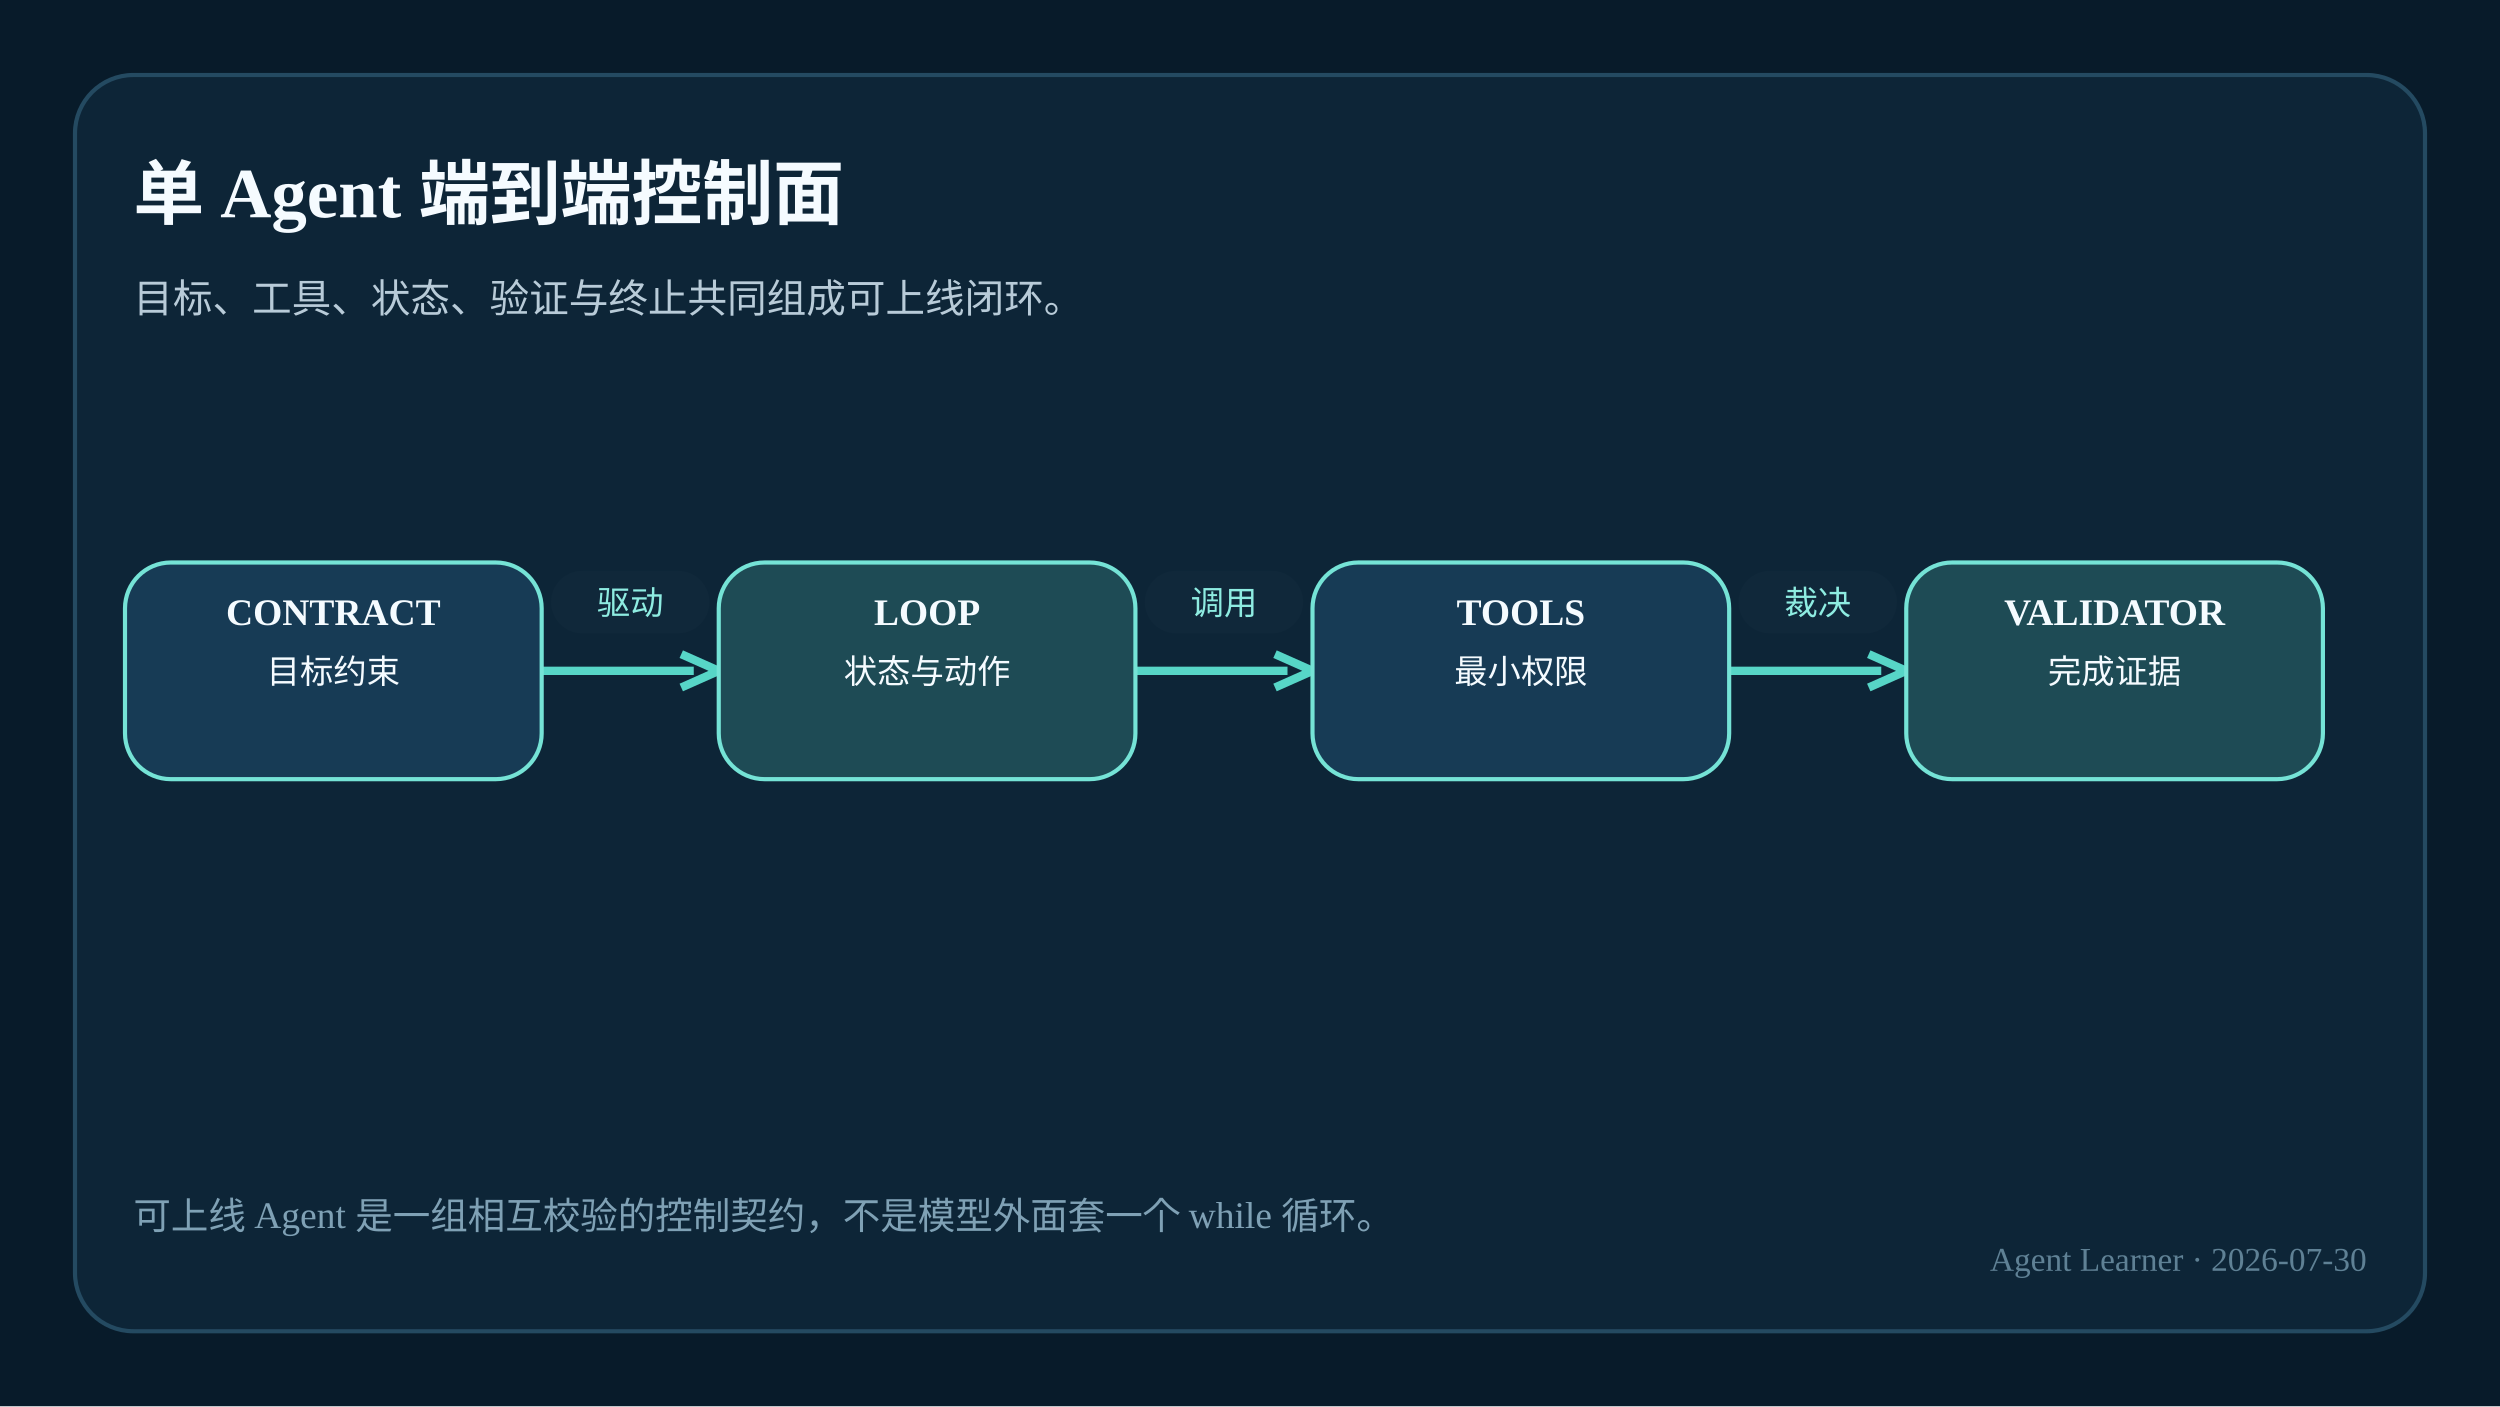
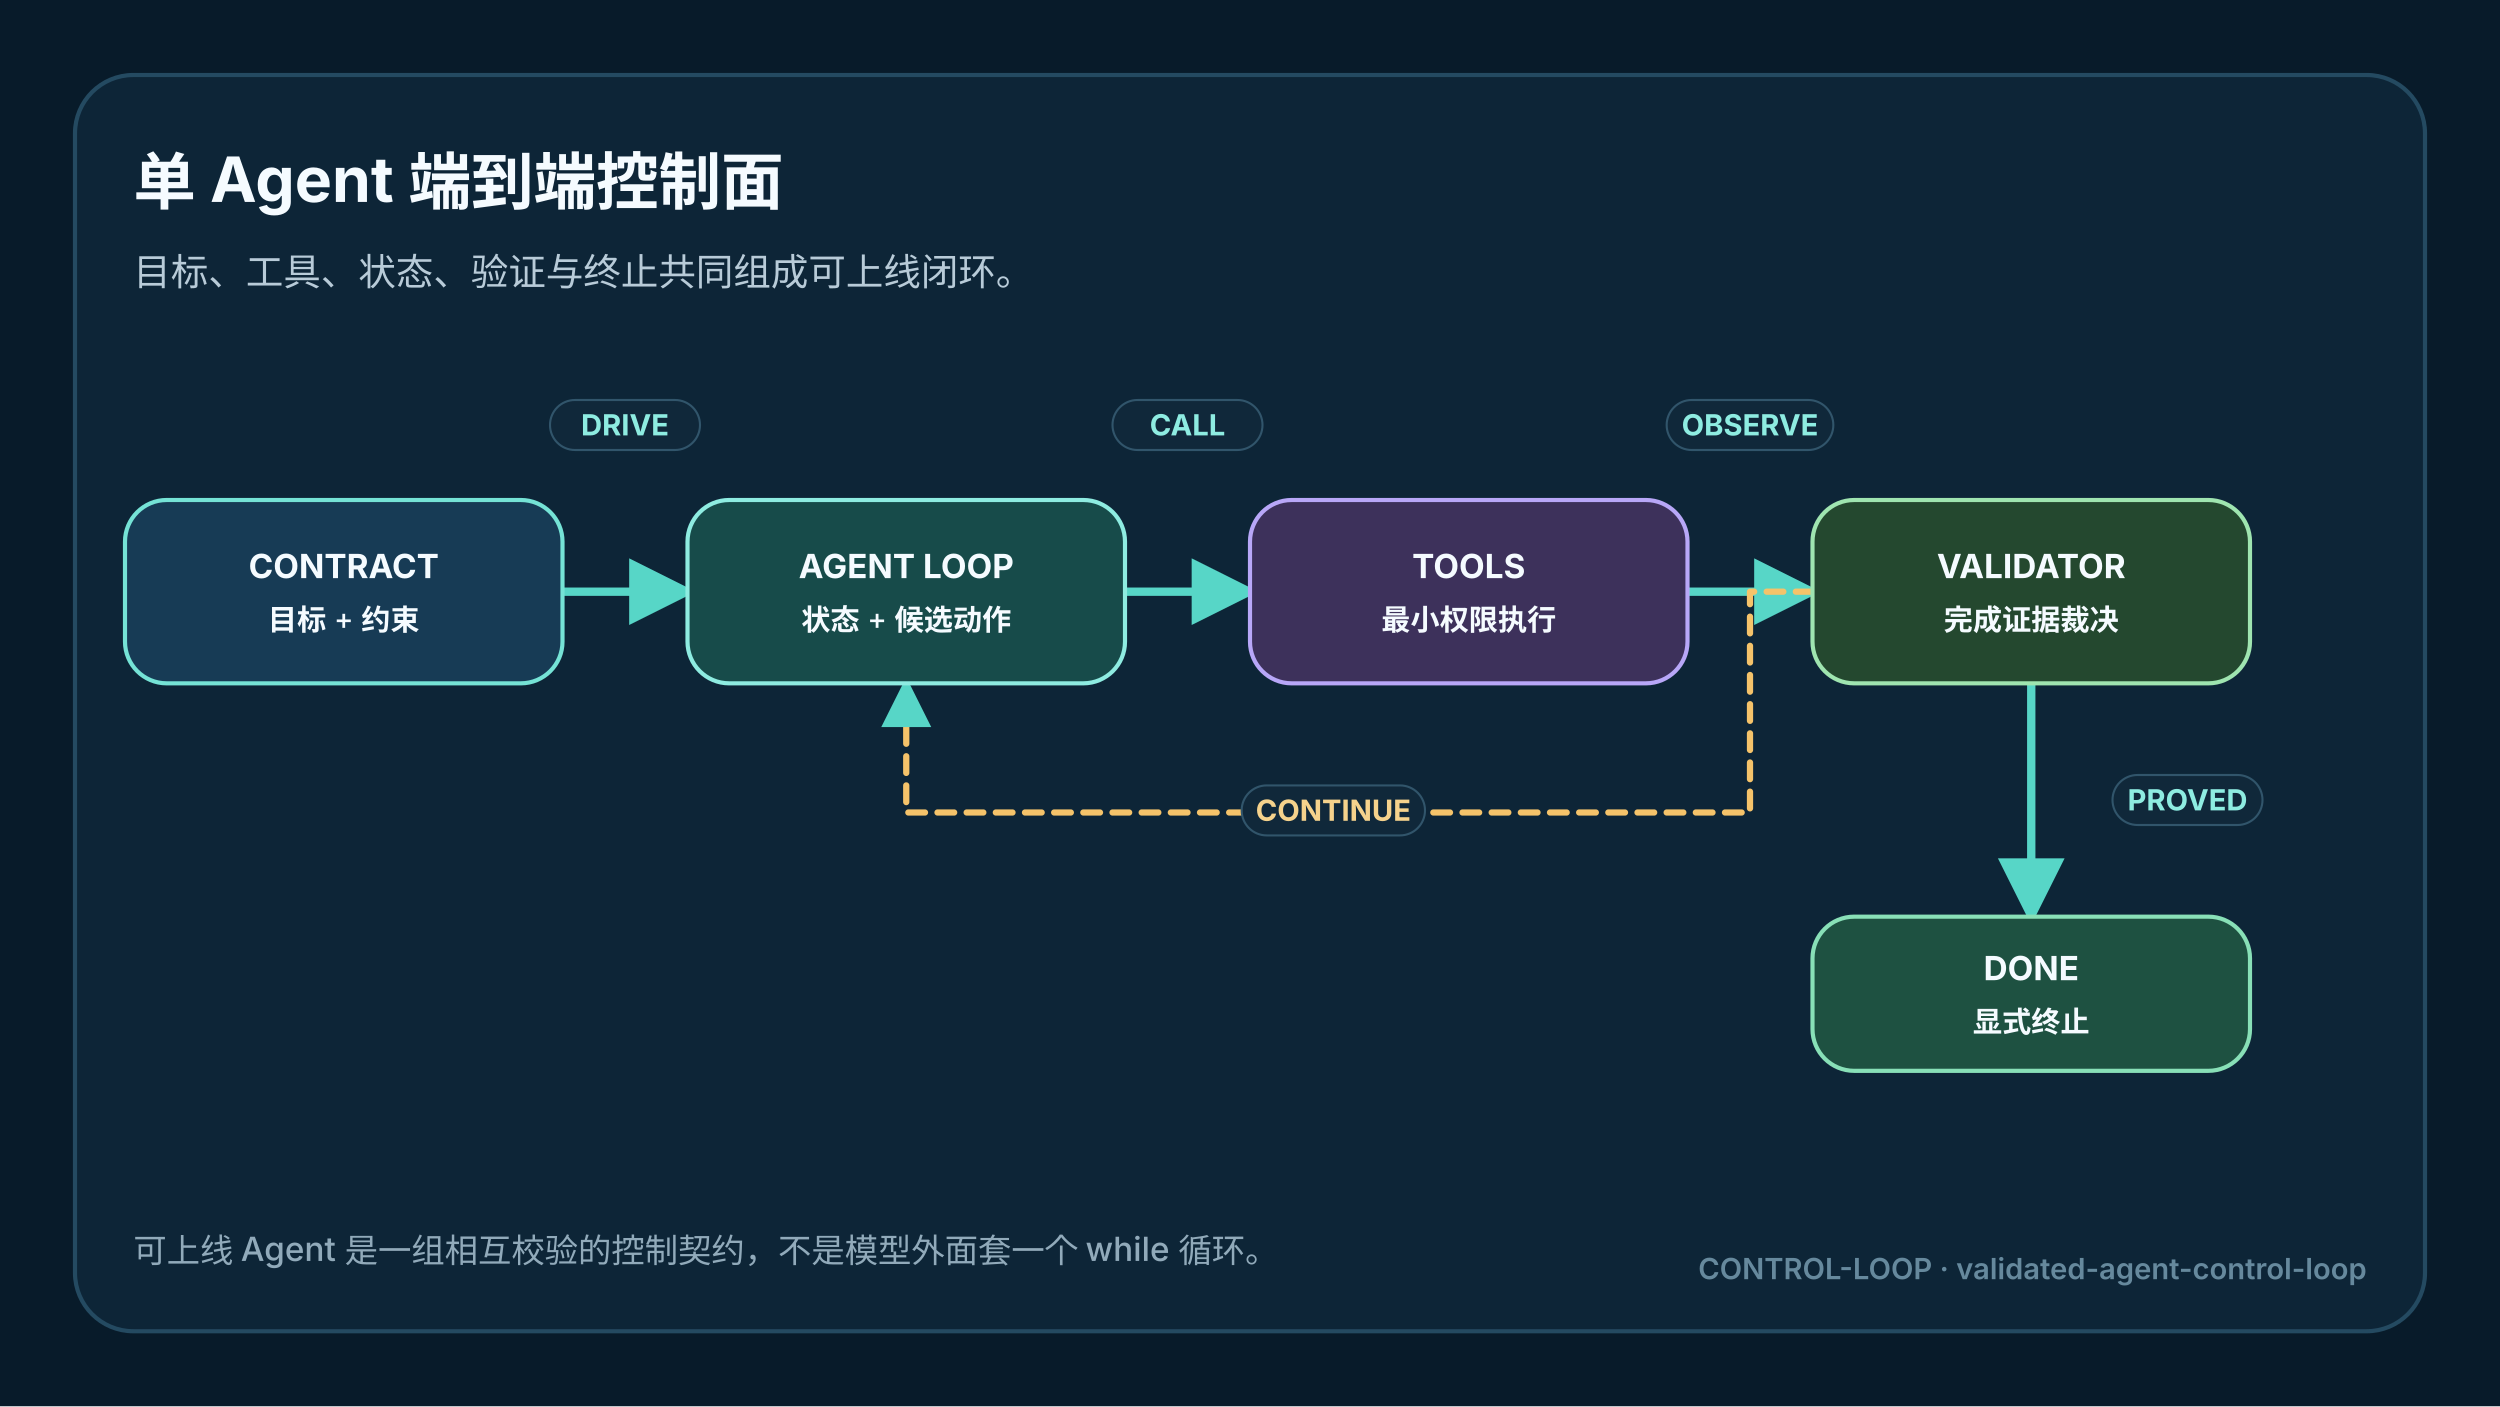
- <svg xmlns="http://www.w3.org/2000/svg" width="1200" height="675" viewBox="0 0 1200 675" role="img" aria-labelledby="title description">
+ <svg xmlns="http://www.w3.org/2000/svg" width="1200" height="675" viewBox="0 0 1200 675" role="img" aria-labelledby="visual-agent-08-end-to-end-title visual-agent-08-end-to-end-description">
+   <defs>
+     <marker id="visual-agent-08-end-to-end-arrow" markerWidth="8" markerHeight="8" refX="7" refY="4" orient="auto">
+       <path d="M0 0 L8 4 L0 8 Z" fill="#57D6C7" />
+     </marker>
+   </defs>
  <rect width="1200" height="675" fill="#081B2A" />
  <rect x="36" y="36" width="1128" height="603" rx="28" fill="#0D2537" stroke="#244A61" stroke-width="2" />
-   <text x="64" y="105" font-size="34" font-weight="750" fill="#F5FBFF">单 Agent 端到端控制面</text>
-   <text x="64" y="150" font-size="19" fill="#B8CBD8">目标、工具、状态、验证与终止共同组成可上线闭环。</text>
-   <g data-edge="visual-agent-08-end-to-end-edge-1">
-     <path d="M 260 322 L 333 322" fill="none" stroke="#57D6C7" stroke-width="4" />
-     <path d="M 327 314 L 345 322 L 327 330" fill="none" stroke="#57D6C7" stroke-width="4" />
-     <rect x="264.5" y="274" width="76" height="30" rx="15" fill="#10283A" />
-     <text x="302.5" y="295" text-anchor="middle" font-size="16" fill="#8EECE1">驱动</text>
+   <text x="64" y="98" font-family="Inter, Arial, sans-serif" font-size="30" font-weight="750" fill="#F5FBFF" text-anchor="start">单 Agent 端到端控制面</text>
+   <text x="64" y="137" font-family="Inter, Arial, sans-serif" font-size="18" font-weight="500" fill="#B8CBD8" text-anchor="start">目标、工具、状态、验证与终止共同组成可上线闭环。</text>
+   <g data-kind="control-loop">
+     <polyline data-edge="contract-loop" data-from="contract" data-to="loop" data-kind="forward" points="270,284 330,284" fill="none" stroke="#57D6C7" stroke-width="4" stroke-linecap="round" stroke-linejoin="round" marker-end="url(#visual-agent-08-end-to-end-arrow)" />
+     <g data-edge-label="contract-loop">
+       <rect x="264" y="192" width="72" height="24" rx="12" fill="#10283A" stroke="#31556B" stroke-width="1" />
+       <text x="300" y="209" font-family="Inter, Arial, sans-serif" font-size="14" font-weight="650" fill="#8EECE1" text-anchor="middle">DRIVE</text>
+     </g>
+     <polyline data-edge="loop-tools" data-from="loop" data-to="tools" data-kind="forward" points="540,284 600,284" fill="none" stroke="#57D6C7" stroke-width="4" stroke-linecap="round" stroke-linejoin="round" marker-end="url(#visual-agent-08-end-to-end-arrow)" />
+     <g data-edge-label="loop-tools">
+       <rect x="534" y="192" width="72" height="24" rx="12" fill="#10283A" stroke="#31556B" stroke-width="1" />
+       <text x="570" y="209" font-family="Inter, Arial, sans-serif" font-size="14" font-weight="650" fill="#8EECE1" text-anchor="middle">CALL</text>
+     </g>
+     <polyline data-edge="tools-validator" data-from="tools" data-to="validator" data-kind="forward" points="810,284 870,284" fill="none" stroke="#57D6C7" stroke-width="4" stroke-linecap="round" stroke-linejoin="round" marker-end="url(#visual-agent-08-end-to-end-arrow)" />
+     <g data-edge-label="tools-validator">
+       <rect x="800" y="192" width="80" height="24" rx="12" fill="#10283A" stroke="#31556B" stroke-width="1" />
+       <text x="840" y="209" font-family="Inter, Arial, sans-serif" font-size="14" font-weight="650" fill="#8EECE1" text-anchor="middle">OBSERVE</text>
+     </g>
+     <polyline data-edge="validator-done" data-from="validator" data-to="done" data-kind="forward" points="975,328 975,440" fill="none" stroke="#57D6C7" stroke-width="4" stroke-linecap="round" stroke-linejoin="round" marker-end="url(#visual-agent-08-end-to-end-arrow)" />
+     <g data-edge-label="validator-done">
+       <rect x="1014" y="372" width="72" height="24" rx="12" fill="#10283A" stroke="#31556B" stroke-width="1" />
+       <text x="1050" y="389" font-family="Inter, Arial, sans-serif" font-size="14" font-weight="650" fill="#8EECE1" text-anchor="middle">PROVED</text>
+     </g>
+     <polyline data-edge="validator-loop" data-from="validator" data-to="loop" data-kind="feedback" points="870,284 840,284 840,390 435,390 435,328" fill="none" stroke="#F5C36A" stroke-width="3" stroke-dasharray="8 6" stroke-linecap="round" stroke-linejoin="round" marker-end="url(#visual-agent-08-end-to-end-arrow)" />
+     <g data-edge-label="validator-loop">
+       <rect x="596" y="377" width="88" height="24" rx="12" fill="#10283A" stroke="#31556B" stroke-width="1" />
+       <text x="640" y="394" font-family="Inter, Arial, sans-serif" font-size="14" font-weight="650" fill="#F5D28C" text-anchor="middle">CONTINUE</text>
+     </g>
+     <g data-node="contract" data-kind="stage">
+       <rect x="60" y="240" width="210" height="88" rx="20" fill="#173B55" stroke="#75E3D6" stroke-width="2" />
+       <text x="165" y="277.5" font-family="Inter, Arial, sans-serif" font-size="16" font-weight="750" fill="#F5FBFF" text-anchor="middle">CONTRACT</text>
+       <text x="165" y="302.5" font-family="Inter, Arial, sans-serif" font-size="14" font-weight="550" fill="#F5FBFF" text-anchor="middle">目标 + 约束</text>
+     </g>
+     <g data-node="loop" data-kind="controlled">
+       <rect x="330" y="240" width="210" height="88" rx="20" fill="#174B4A" stroke="#8EECE1" stroke-width="2" />
+       <text x="435" y="277.5" font-family="Inter, Arial, sans-serif" font-size="16" font-weight="750" fill="#F5FBFF" text-anchor="middle">AGENT LOOP</text>
+       <text x="435" y="302.5" font-family="Inter, Arial, sans-serif" font-size="14" font-weight="550" fill="#F5FBFF" text-anchor="middle">状态 + 候选动作</text>
+     </g>
+     <g data-node="tools" data-kind="host">
+       <rect x="600" y="240" width="210" height="88" rx="20" fill="#3D315B" stroke="#B8A7F8" stroke-width="2" />
+       <text x="705" y="277.5" font-family="Inter, Arial, sans-serif" font-size="16" font-weight="750" fill="#F5FBFF" text-anchor="middle">TOOLS</text>
+       <text x="705" y="302.5" font-family="Inter, Arial, sans-serif" font-size="14" font-weight="550" fill="#F5FBFF" text-anchor="middle">最小权限执行</text>
+     </g>
+     <g data-node="validator" data-kind="evidence">
+       <rect x="870" y="240" width="210" height="88" rx="20" fill="#24482F" stroke="#9FE5B0" stroke-width="2" />
+       <text x="975" y="277.5" font-family="Inter, Arial, sans-serif" font-size="16" font-weight="750" fill="#F5FBFF" text-anchor="middle">VALIDATOR</text>
+       <text x="975" y="302.5" font-family="Inter, Arial, sans-serif" font-size="14" font-weight="550" fill="#F5FBFF" text-anchor="middle">完成证据裁决</text>
+     </g>
+     <g data-node="done" data-kind="outcome">
+       <rect x="870" y="440" width="210" height="74" rx="20" fill="#1E5141" stroke="#88E0B7" stroke-width="2" />
+       <text x="975" y="470.5" font-family="Inter, Arial, sans-serif" font-size="16" font-weight="750" fill="#F5FBFF" text-anchor="middle">DONE</text>
+       <text x="975" y="495.5" font-family="Inter, Arial, sans-serif" font-size="14" font-weight="550" fill="#F5FBFF" text-anchor="middle">显式终止</text>
+     </g>
  </g>
-   <g data-edge="visual-agent-08-end-to-end-edge-2">
-     <path d="M 545 322 L 618 322" fill="none" stroke="#57D6C7" stroke-width="4" />
-     <path d="M 612 314 L 630 322 L 612 330" fill="none" stroke="#57D6C7" stroke-width="4" />
-     <rect x="549.5" y="274" width="76" height="30" rx="15" fill="#10283A" />
-     <text x="587.5" y="295" text-anchor="middle" font-size="16" fill="#8EECE1">调用</text>
-   </g>
-   <g data-edge="visual-agent-08-end-to-end-edge-3">
-     <path d="M 830 322 L 903 322" fill="none" stroke="#57D6C7" stroke-width="4" />
-     <path d="M 897 314 L 915 322 L 897 330" fill="none" stroke="#57D6C7" stroke-width="4" />
-     <rect x="834.5" y="274" width="76" height="30" rx="15" fill="#10283A" />
-     <text x="872.5" y="295" text-anchor="middle" font-size="16" fill="#8EECE1">裁决</text>
-   </g>
-   <g data-node="visual-agent-08-end-to-end-node-1">
-     <rect x="60" y="270" width="200" height="104" rx="22" fill="#173B55" stroke="#75E3D6" stroke-width="2" />
-     <text x="160" y="300" text-anchor="middle" font-size="18" font-weight="700" fill="#F5FBFF">CONTRACT</text>
-     <text x="160" y="328" text-anchor="middle" font-size="16" font-weight="500" fill="#F5FBFF">目标约束</text>
-   </g>
-   <g data-node="visual-agent-08-end-to-end-node-2">
-     <rect x="345" y="270" width="200" height="104" rx="22" fill="#1E4B55" stroke="#75E3D6" stroke-width="2" />
-     <text x="445" y="300" text-anchor="middle" font-size="18" font-weight="700" fill="#F5FBFF">LOOP</text>
-     <text x="445" y="328" text-anchor="middle" font-size="16" font-weight="500" fill="#F5FBFF">状态与动作</text>
-   </g>
-   <g data-node="visual-agent-08-end-to-end-node-3">
-     <rect x="630" y="270" width="200" height="104" rx="22" fill="#173B55" stroke="#75E3D6" stroke-width="2" />
-     <text x="730" y="300" text-anchor="middle" font-size="18" font-weight="700" fill="#F5FBFF">TOOLS</text>
-     <text x="730" y="328" text-anchor="middle" font-size="16" font-weight="500" fill="#F5FBFF">最小权限</text>
-   </g>
-   <g data-node="visual-agent-08-end-to-end-node-4">
-     <rect x="915" y="270" width="200" height="104" rx="22" fill="#1E4B55" stroke="#75E3D6" stroke-width="2" />
-     <text x="1015" y="300" text-anchor="middle" font-size="18" font-weight="700" fill="#F5FBFF">VALIDATOR</text>
-     <text x="1015" y="328" text-anchor="middle" font-size="16" font-weight="500" fill="#F5FBFF">完成证据</text>
-   </g>
-   <text x="64" y="590" font-size="18" fill="#7FA1B5">可上线 Agent 是一组相互校验的控制契约，不是模型外面套一个 while 循环。</text>
-   <text x="1136" y="610" text-anchor="end" font-size="16" fill="#5F8195">Agent Learner · 2026-07-30</text>
+   <text x="64" y="606" font-family="Inter, Arial, sans-serif" font-size="16" font-weight="500" fill="#91AABA" text-anchor="start">可上线 Agent 是一组相互校验的控制契约，不是模型外面套一个 while 循环。</text>
+   <text x="1136" y="614" font-family="Inter, Arial, sans-serif" font-size="14" font-weight="600" fill="#66899D" text-anchor="end">CONTROL-LOOP · validated-agent-control-loop</text>
</svg>
